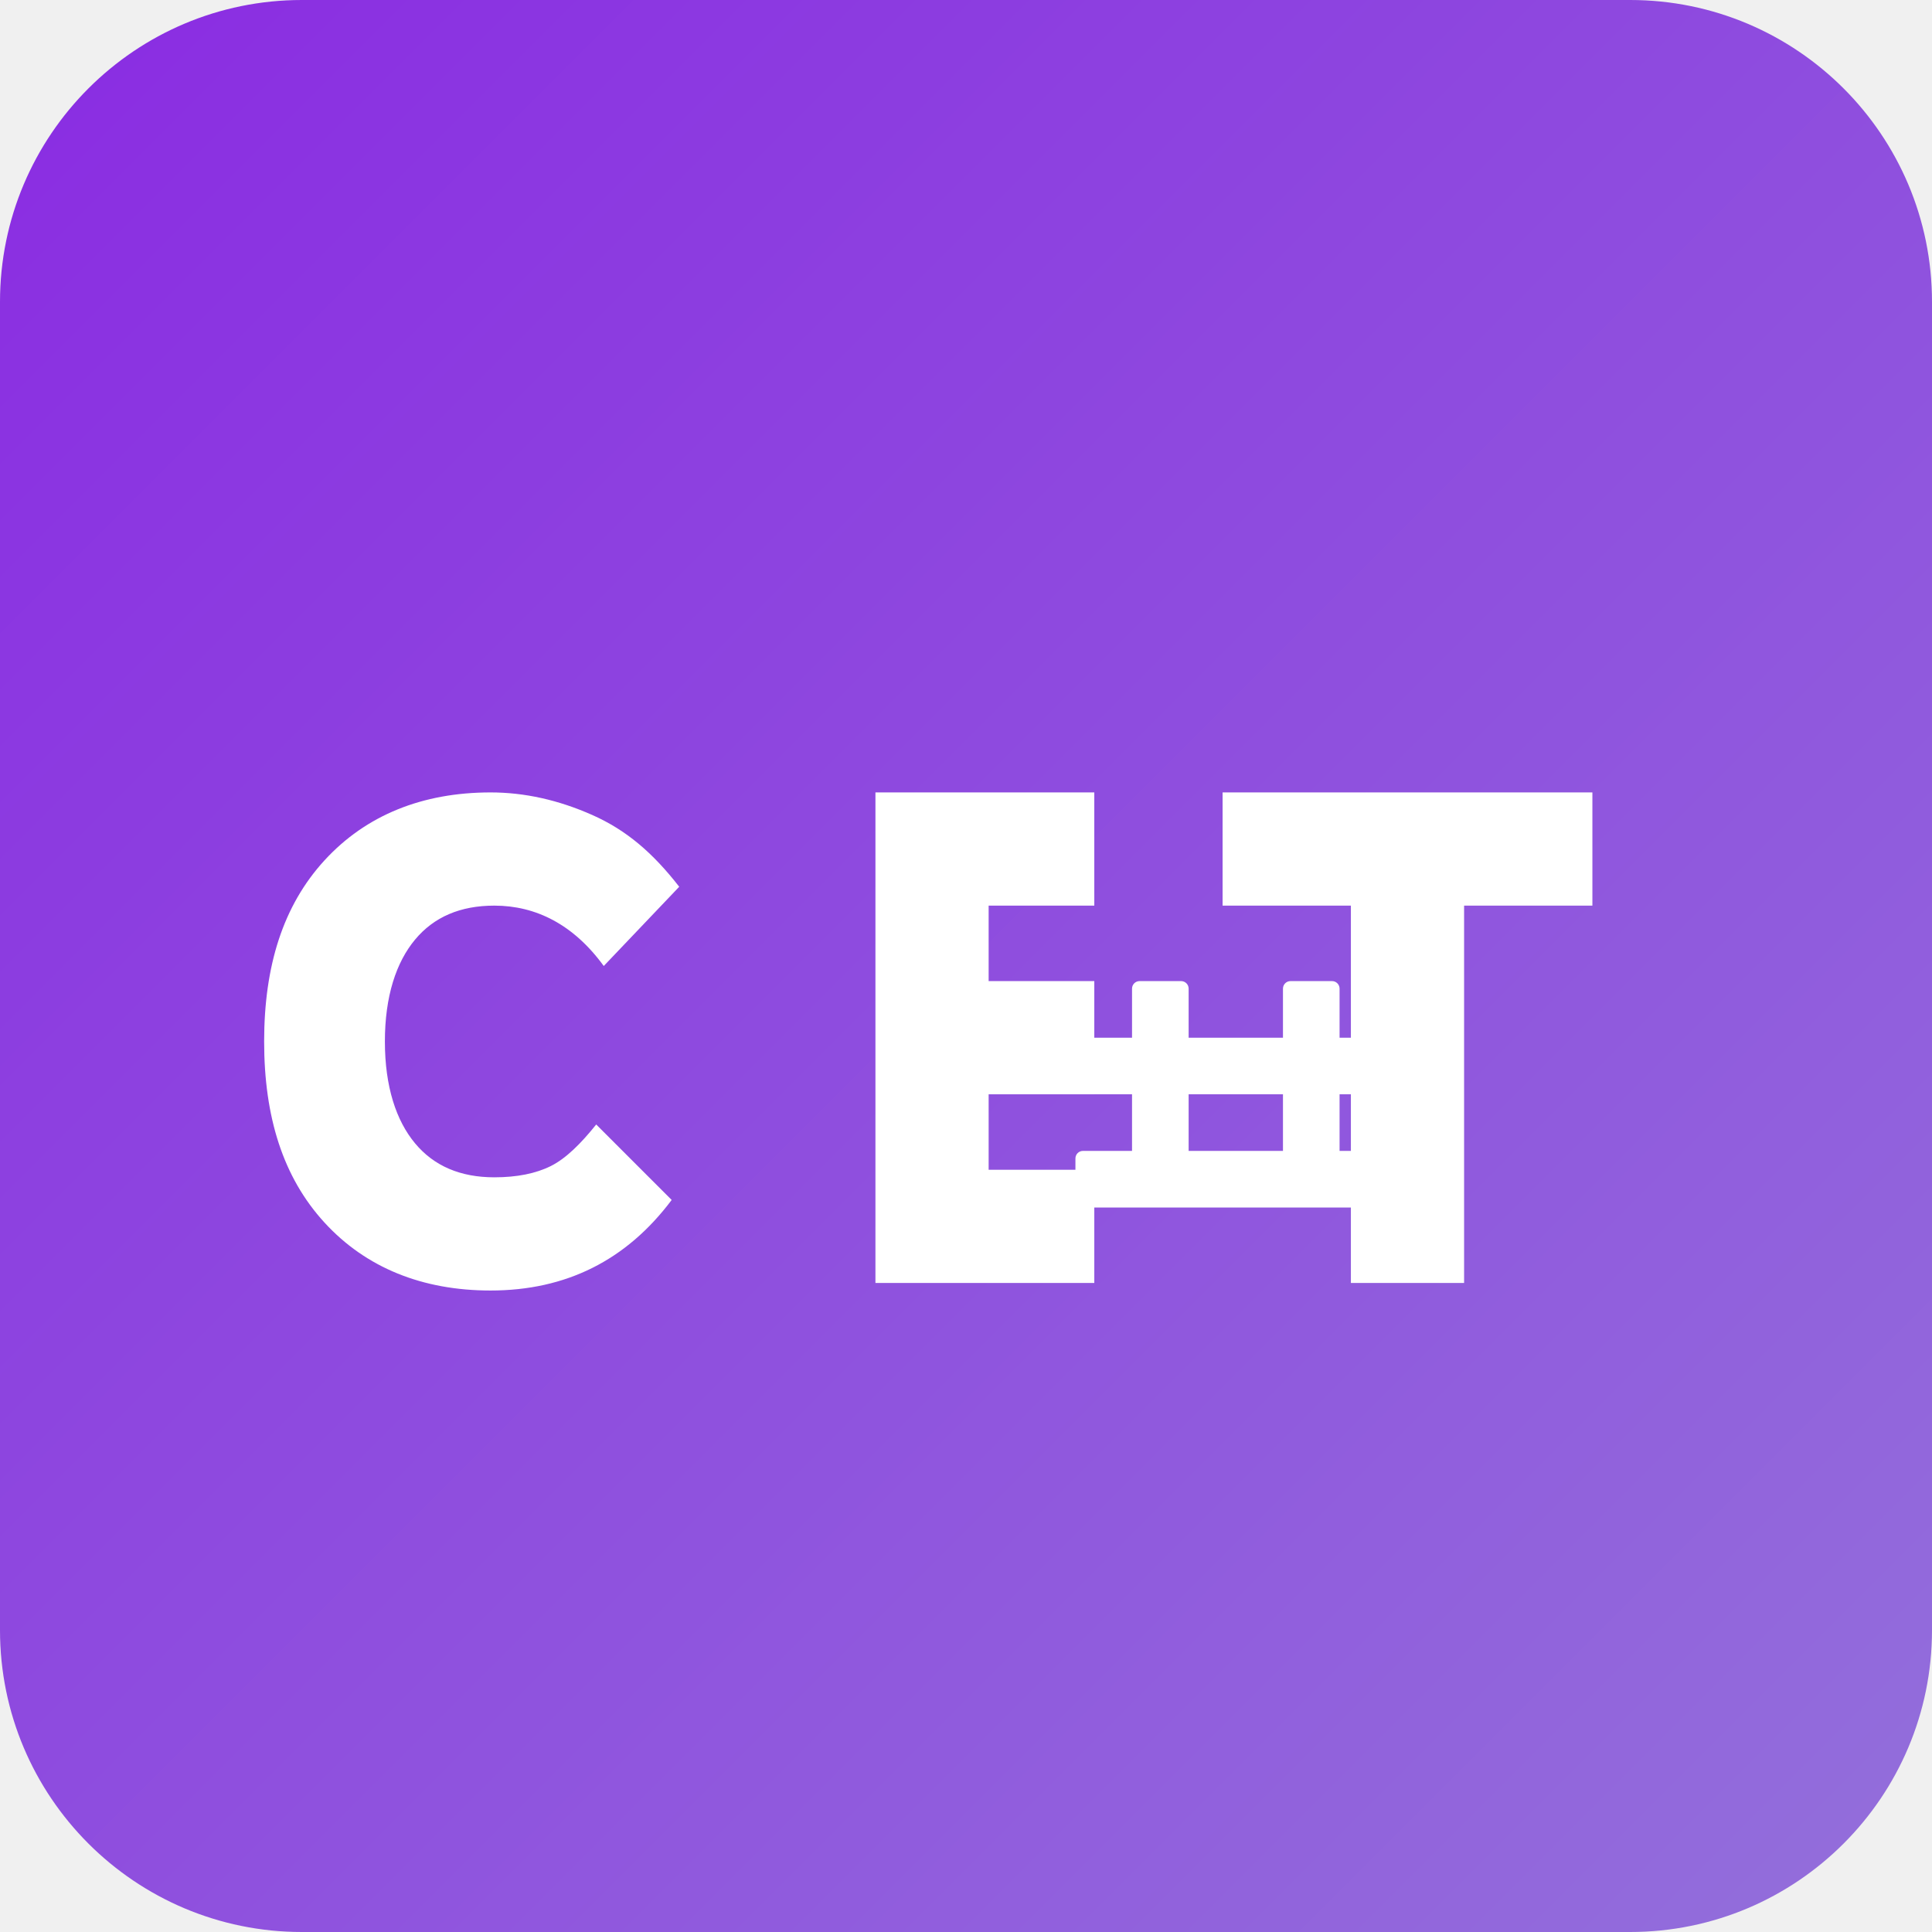
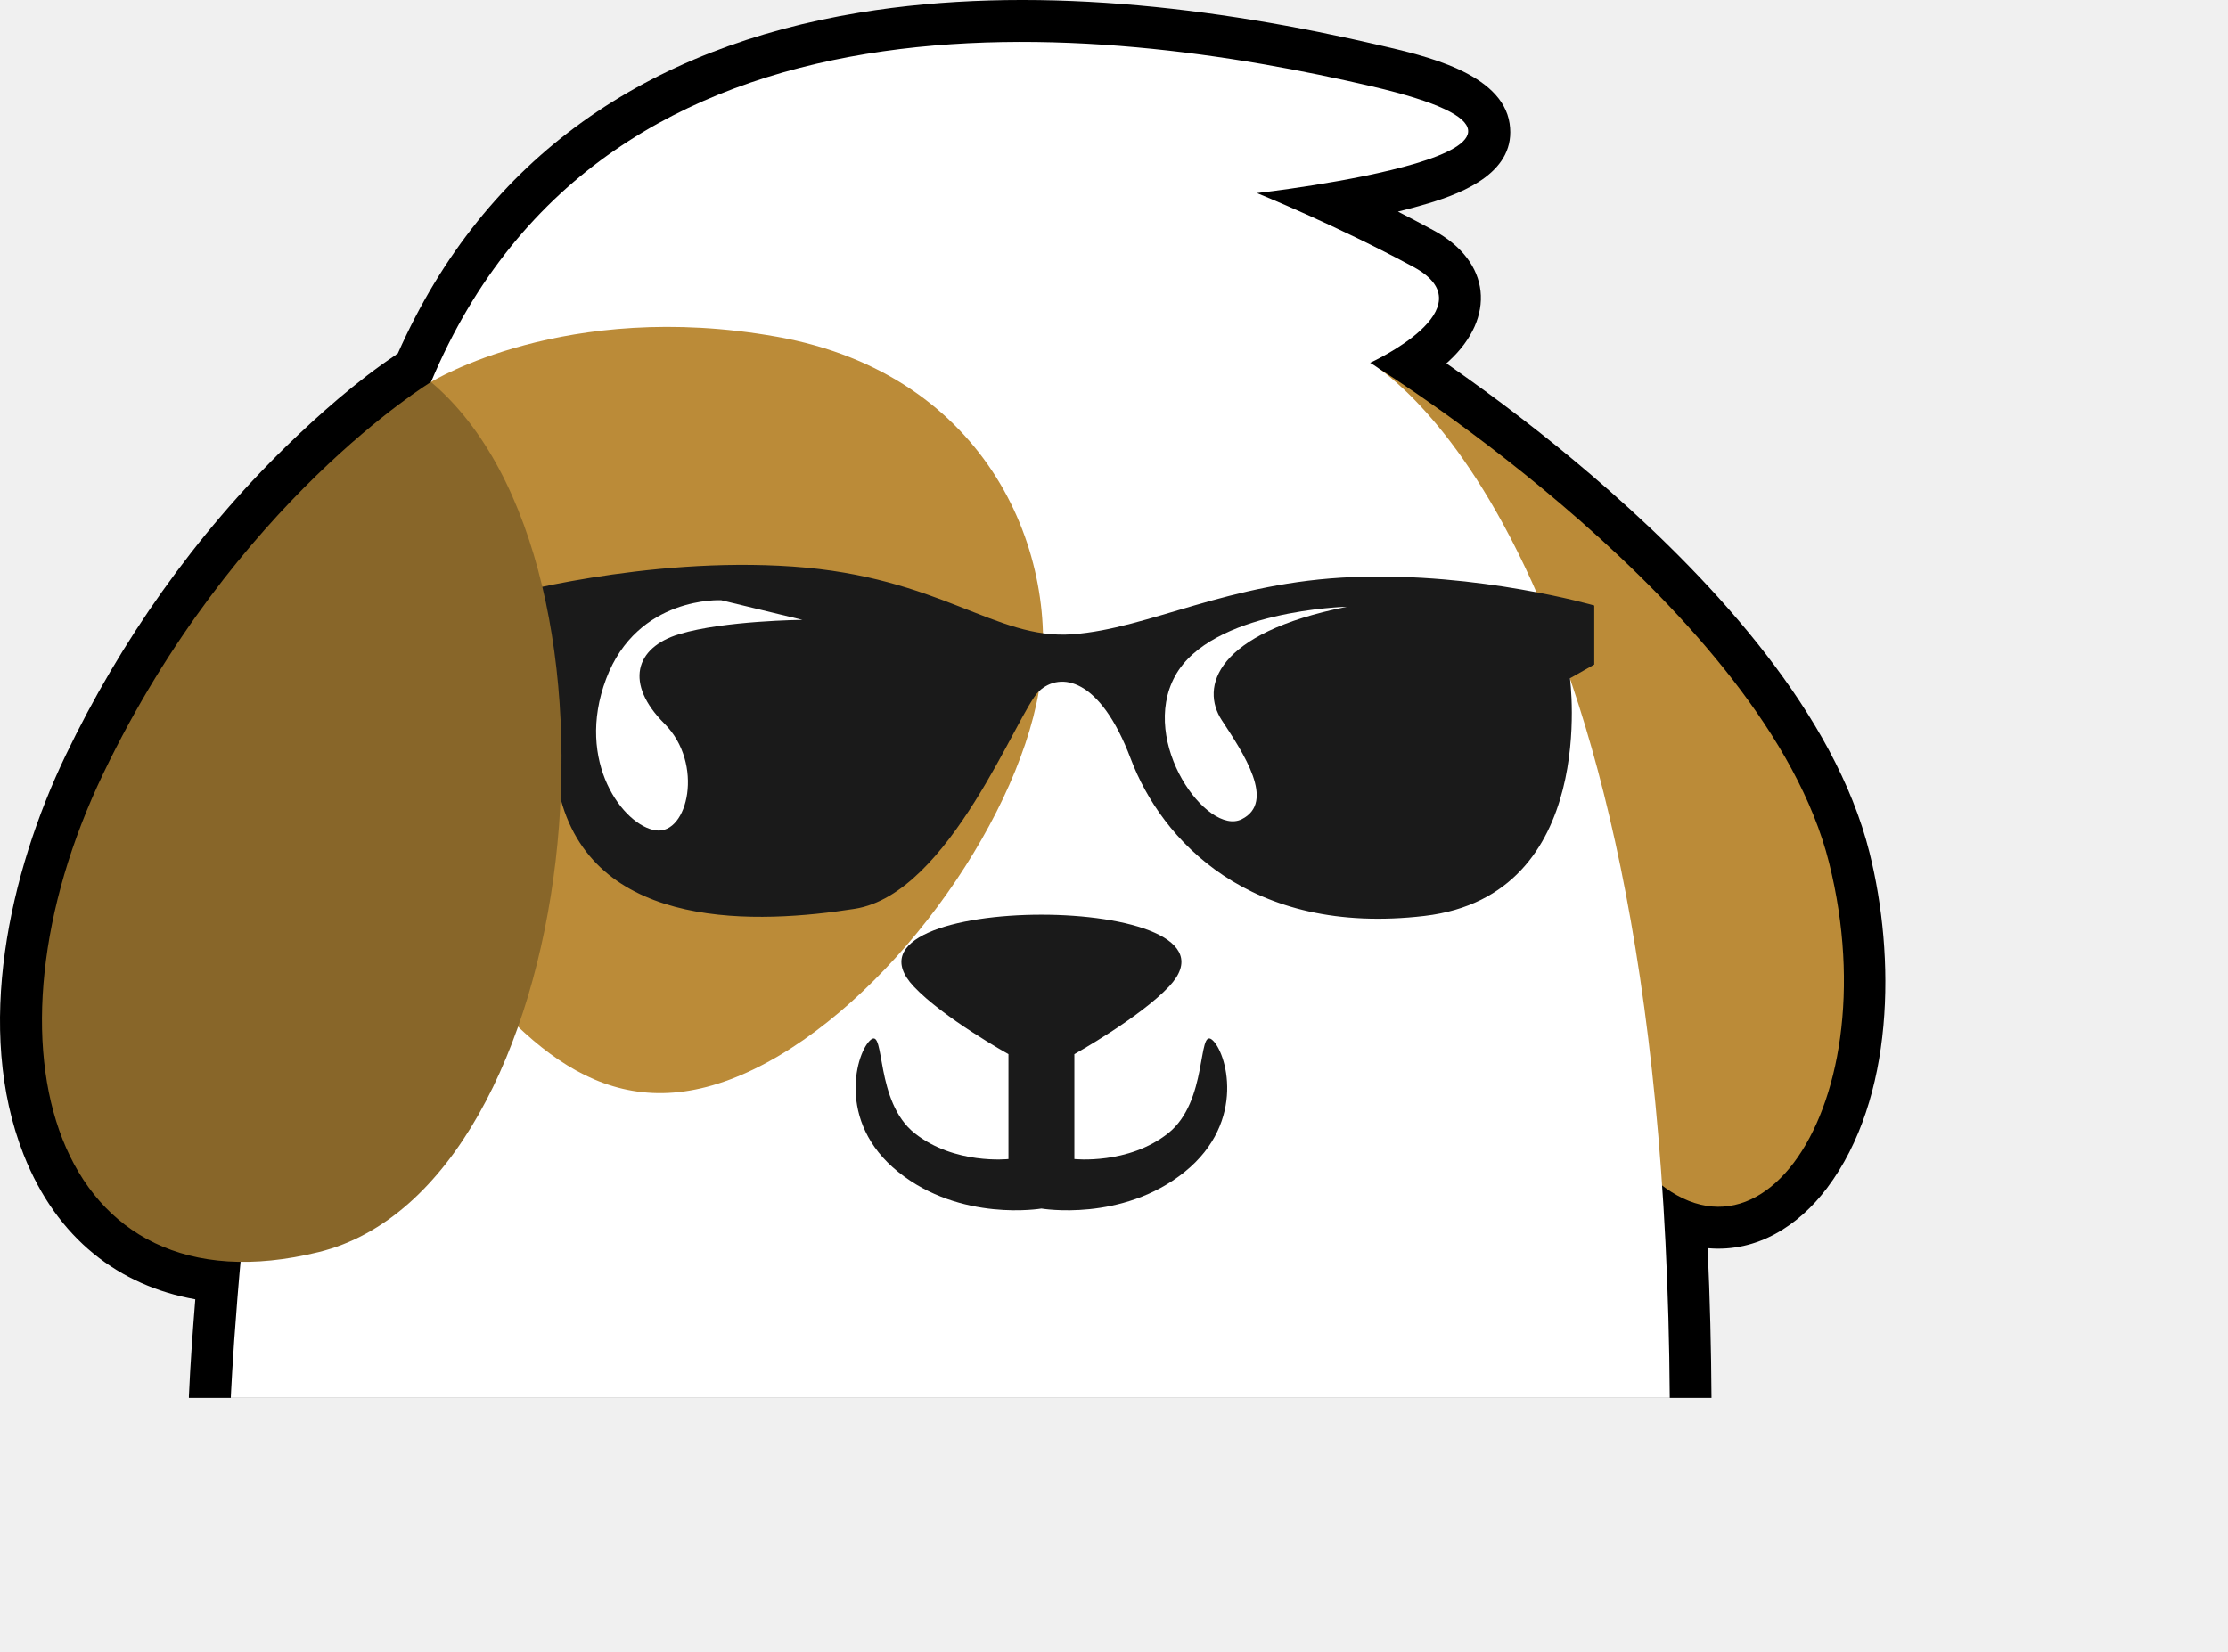
- <svg xmlns="http://www.w3.org/2000/svg" width="512px" height="512px" viewBox="0 0 512 512">
-   <defs>
-     <linearGradient id="csharpGradient" x1="0%" y1="0%" x2="100%" y2="100%">
-       <stop offset="0%" style="stop-color:#8A2BE2;stop-opacity:1" />
-       <stop offset="100%" style="stop-color:#9370DB;stop-opacity:1" />
-     </linearGradient>
-   </defs>
-   <rect x="0" y="0" width="512" height="512" rx="80" fill="url(#csharpGradient)" />
-   <g fill="white">
-     <path d="M130,210 C112,210 97,216 86,228 C75,240 70,256 70,276 C70,296 75,312 86,324 C97,336 112,342 130,342 C140,342 149,340 157,336 C165,332 172,326 178,318 L158,298 C154,303 150,307 146,309 C142,311 137,312 131,312 C122,312 115,309 110,303 C105,297 102,288 102,276 C102,264 105,255 110,249 C115,243 122,240 131,240 C142,240 152,245 160,256 L180,235 C173,226 166,220 157,216 C148,212 139,210 130,210 Z" />
-     <path d="M290,210 L290,240 L262,240 L262,260 L290,260 L290,290 L262,290 L262,310 L290,310 L290,340 L232,340 L232,210 L290,210 Z" />
-     <path d="M324,210 L324,240 L358,240 L358,340 L388,340 L388,240 L422,240 L422,210 L324,210 Z" />
-   </g>
-   <g fill="white">
-     <rect x="300" y="260" width="15" height="50" rx="2" />
-     <rect x="340" y="260" width="15" height="50" rx="2" />
-     <rect x="285" y="275" width="85" height="15" rx="2" />
-     <rect x="285" y="305" width="85" height="15" rx="2" />
-   </g>
+ <svg xmlns="http://www.w3.org/2000/svg" viewBoxSize="300" data-root-id="3015116645460" id="Layer_1" version="1.1" viewBox="119.986 258.999 371.319 325.371" height="85.273" width="115" y="" x="" preserveAspectRatio="xMinYMin" zoom="1" editorType="buyer" data-layer-role="icon">
+   <path class="st5" d="M197.95,328.9l.02-.05.37-.23c17.28-39.02,49.46-60.31,90.9-67.13,33.6-5.53,69.94-1.19,102.89,6.52,8.07,1.89,23.67,5.29,25.17,15.32,1.41,9.41-8.79,13.56-16.01,15.73-1.93.58-3.93,1.12-5.98,1.62,2.37,1.21,4.71,2.44,7.01,3.69,11.37,6.17,12.29,17.19,3.05,25.73-.17.16-.34.31-.52.47,1.32.92,2.63,1.85,3.93,2.78,9.72,6.94,19.17,14.37,28.13,22.27,20.82,18.33,44.42,43.9,51.27,71.32,5.14,20.57,4.96,48.42-8.38,66.1-5.6,7.42-13.72,12.65-23.32,11.84-.06,0-.12-.01-.18-.02.47,10.11.7,19.98.76,29.46v.05s-299.87,0-299.87,0v-.34c.28-6.35.75-12.75,1.26-19.09-14.9-2.66-27.22-11.8-33.81-28.5-9.75-24.73-2.82-55.53,8.27-78.64,10.82-22.55,25.53-43.42,43.45-60.89,6.19-6.03,14.02-12.98,21.57-17.99h0Z" name="Layer %{number}" zoom="1" data-layer-id="8241292545460" />
+   <path class="st2" d="M391.74,331.72s22.47,115.2,46.9,151.2c24.43,36,54-4.29,41.57-54-12.43-49.72-88.47-97.2-88.47-97.2h0Z" name="Layer %{number}" zoom="1" data-layer-id="9986264145460" style="fill: rgb(187, 139, 56);" />
+   <path class="st4" d="M448.84,534.36H165.44s4.93-117.8,39.43-200.1c34.5-82.31,132.24-70.66,185.38-58.23,53.14,12.43-22.71,21-22.71,21,0,0,15.86,6.43,30.86,14.57s-8.57,18.86-8.57,18.86c0,0,57.9,31.57,59.01,203.9h0Z" name="Layer %{number}" zoom="1" data-layer-id="9245537145460" style="fill: rgb(255, 255, 255);" />
+   <path class="st2" d="M204.87,334.25s26.37-16.37,68.12-8.92c41.75,7.45,56.24,43.09,51.6,69.82-4.64,26.72-29.98,61.76-56.08,74.44-26.09,12.67-42.87-1.86-59.27-22.74-16.4-20.87-23.41-53.56-23.41-53.56l19.04-59.04h0Z" name="Layer %{number}" zoom="1" data-layer-id="4761323645460" style="fill: rgb(187, 139, 56);" />
+   <path class="st0" d="M218.52,376.53s28.53-7.97,57.63-5.93c29.09,2.04,39.84,14.45,55.03,13.34,15.19-1.11,30.5-10.29,55.29-11.27,24.8-.98,47.5,5.6,47.5,5.6v11.63l-4.79,2.71s5.83,42.75-28.64,46.81c-34.47,4.06-51.84-14.99-57.86-30.96-6.02-15.97-13.87-17.23-18.07-13.31-4.2,3.92-17.51,39.93-36.29,42.87-18.77,2.94-50.84,4.54-57.9-21.6-7.06-26.14-10.1-28.25-12.17-28.86-2.07-.61-3.41-9.5.29-11.03h0Z" name="Layer %{number}" zoom="1" data-layer-id="8730066745460" style="fill: rgb(26, 26, 26);" />
+   <path class="st3" d="M385.2,378.52s-26.7.64-33.8,13.67c-7.1,13.03,6.36,31.57,13.14,28.18s.32-13.03-3.92-19.49c-4.24-6.46-1.38-17.16,24.58-22.35h0Z" name="Layer %{number}" zoom="1" data-layer-id="3274548445460" style="fill: rgb(255, 255, 255);" />
+   <path class="st3" d="M262.04,377.23s-16.51-.89-22.68,15.5c-6.17,16.39,3.5,29,9.81,29.84,6.31.84,9.53-13.17,1.68-21.02s-5.88-14.99,2.94-17.65c8.83-2.66,24.24-2.8,24.24-2.8l-16-3.87h0Z" name="Layer %{number}" zoom="1" data-layer-id="0320537345460" style="fill: rgb(255, 255, 255);" />
+   <path class="st0" d="M325.08,497.06s15.88,2.73,28.22-7.22c12.34-9.95,8.19-23.83,5.36-26.06-2.84-2.23-.73,12.18-8.6,18.44-7.87,6.25-18.48,5.09-18.48,5.09v-20.66s12.9-7.21,18.67-13.35c17.66-18.83-67.99-18.83-50.32,0,5.76,6.15,18.67,13.35,18.67,13.35v20.66s-10.61,1.17-18.48-5.09c-7.87-6.25-5.76-20.66-8.6-18.44-2.84,2.23-6.99,16.11,5.36,26.06,12.34,9.95,28.22,7.22,28.22,7.22h0Z" name="Layer %{number}" zoom="1" data-layer-id="6957199645460" style="fill: rgb(26, 26, 26);" />
+   <path class="st1" d="M204.87,334.25s-38.81,23.52-64.53,77.09c-25.72,53.57-9.86,107.15,42.43,94.29,52.29-12.86,64.72-135.43,22.1-171.38h0Z" name="Layer %{number}" zoom="1" data-layer-id="4069290245460" style="fill: rgb(136, 102, 41);" />
</svg>
